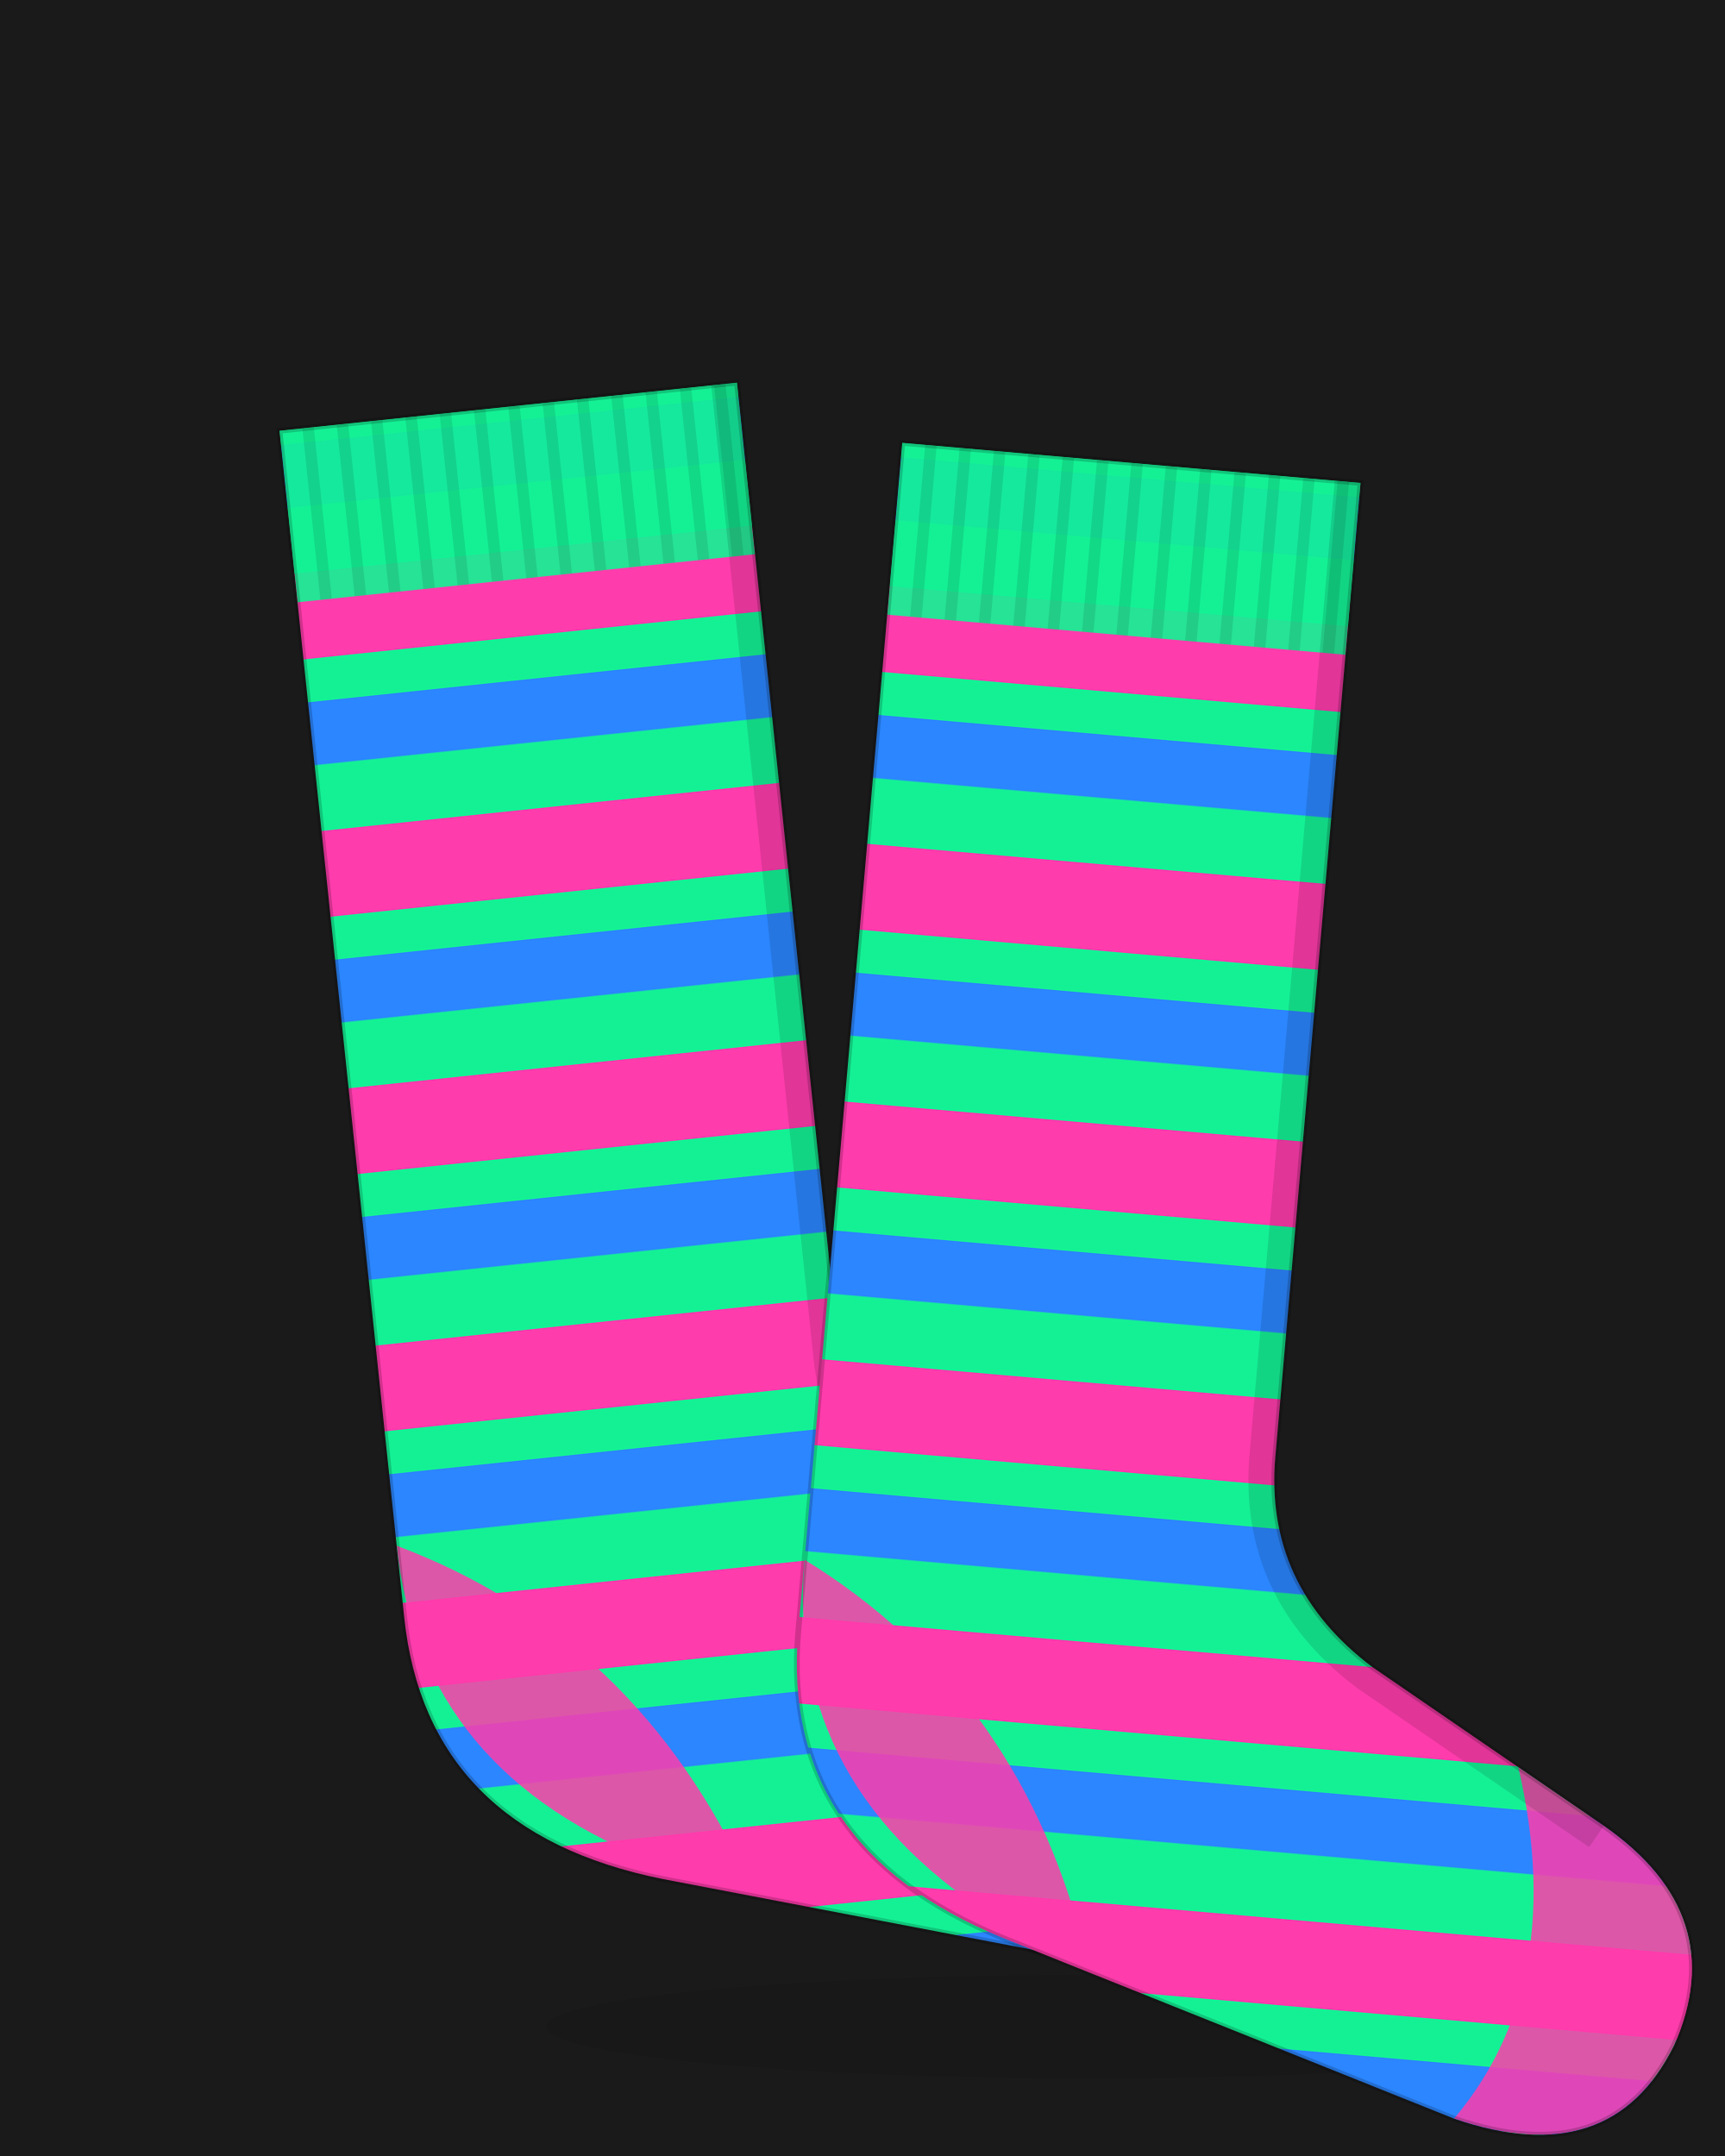
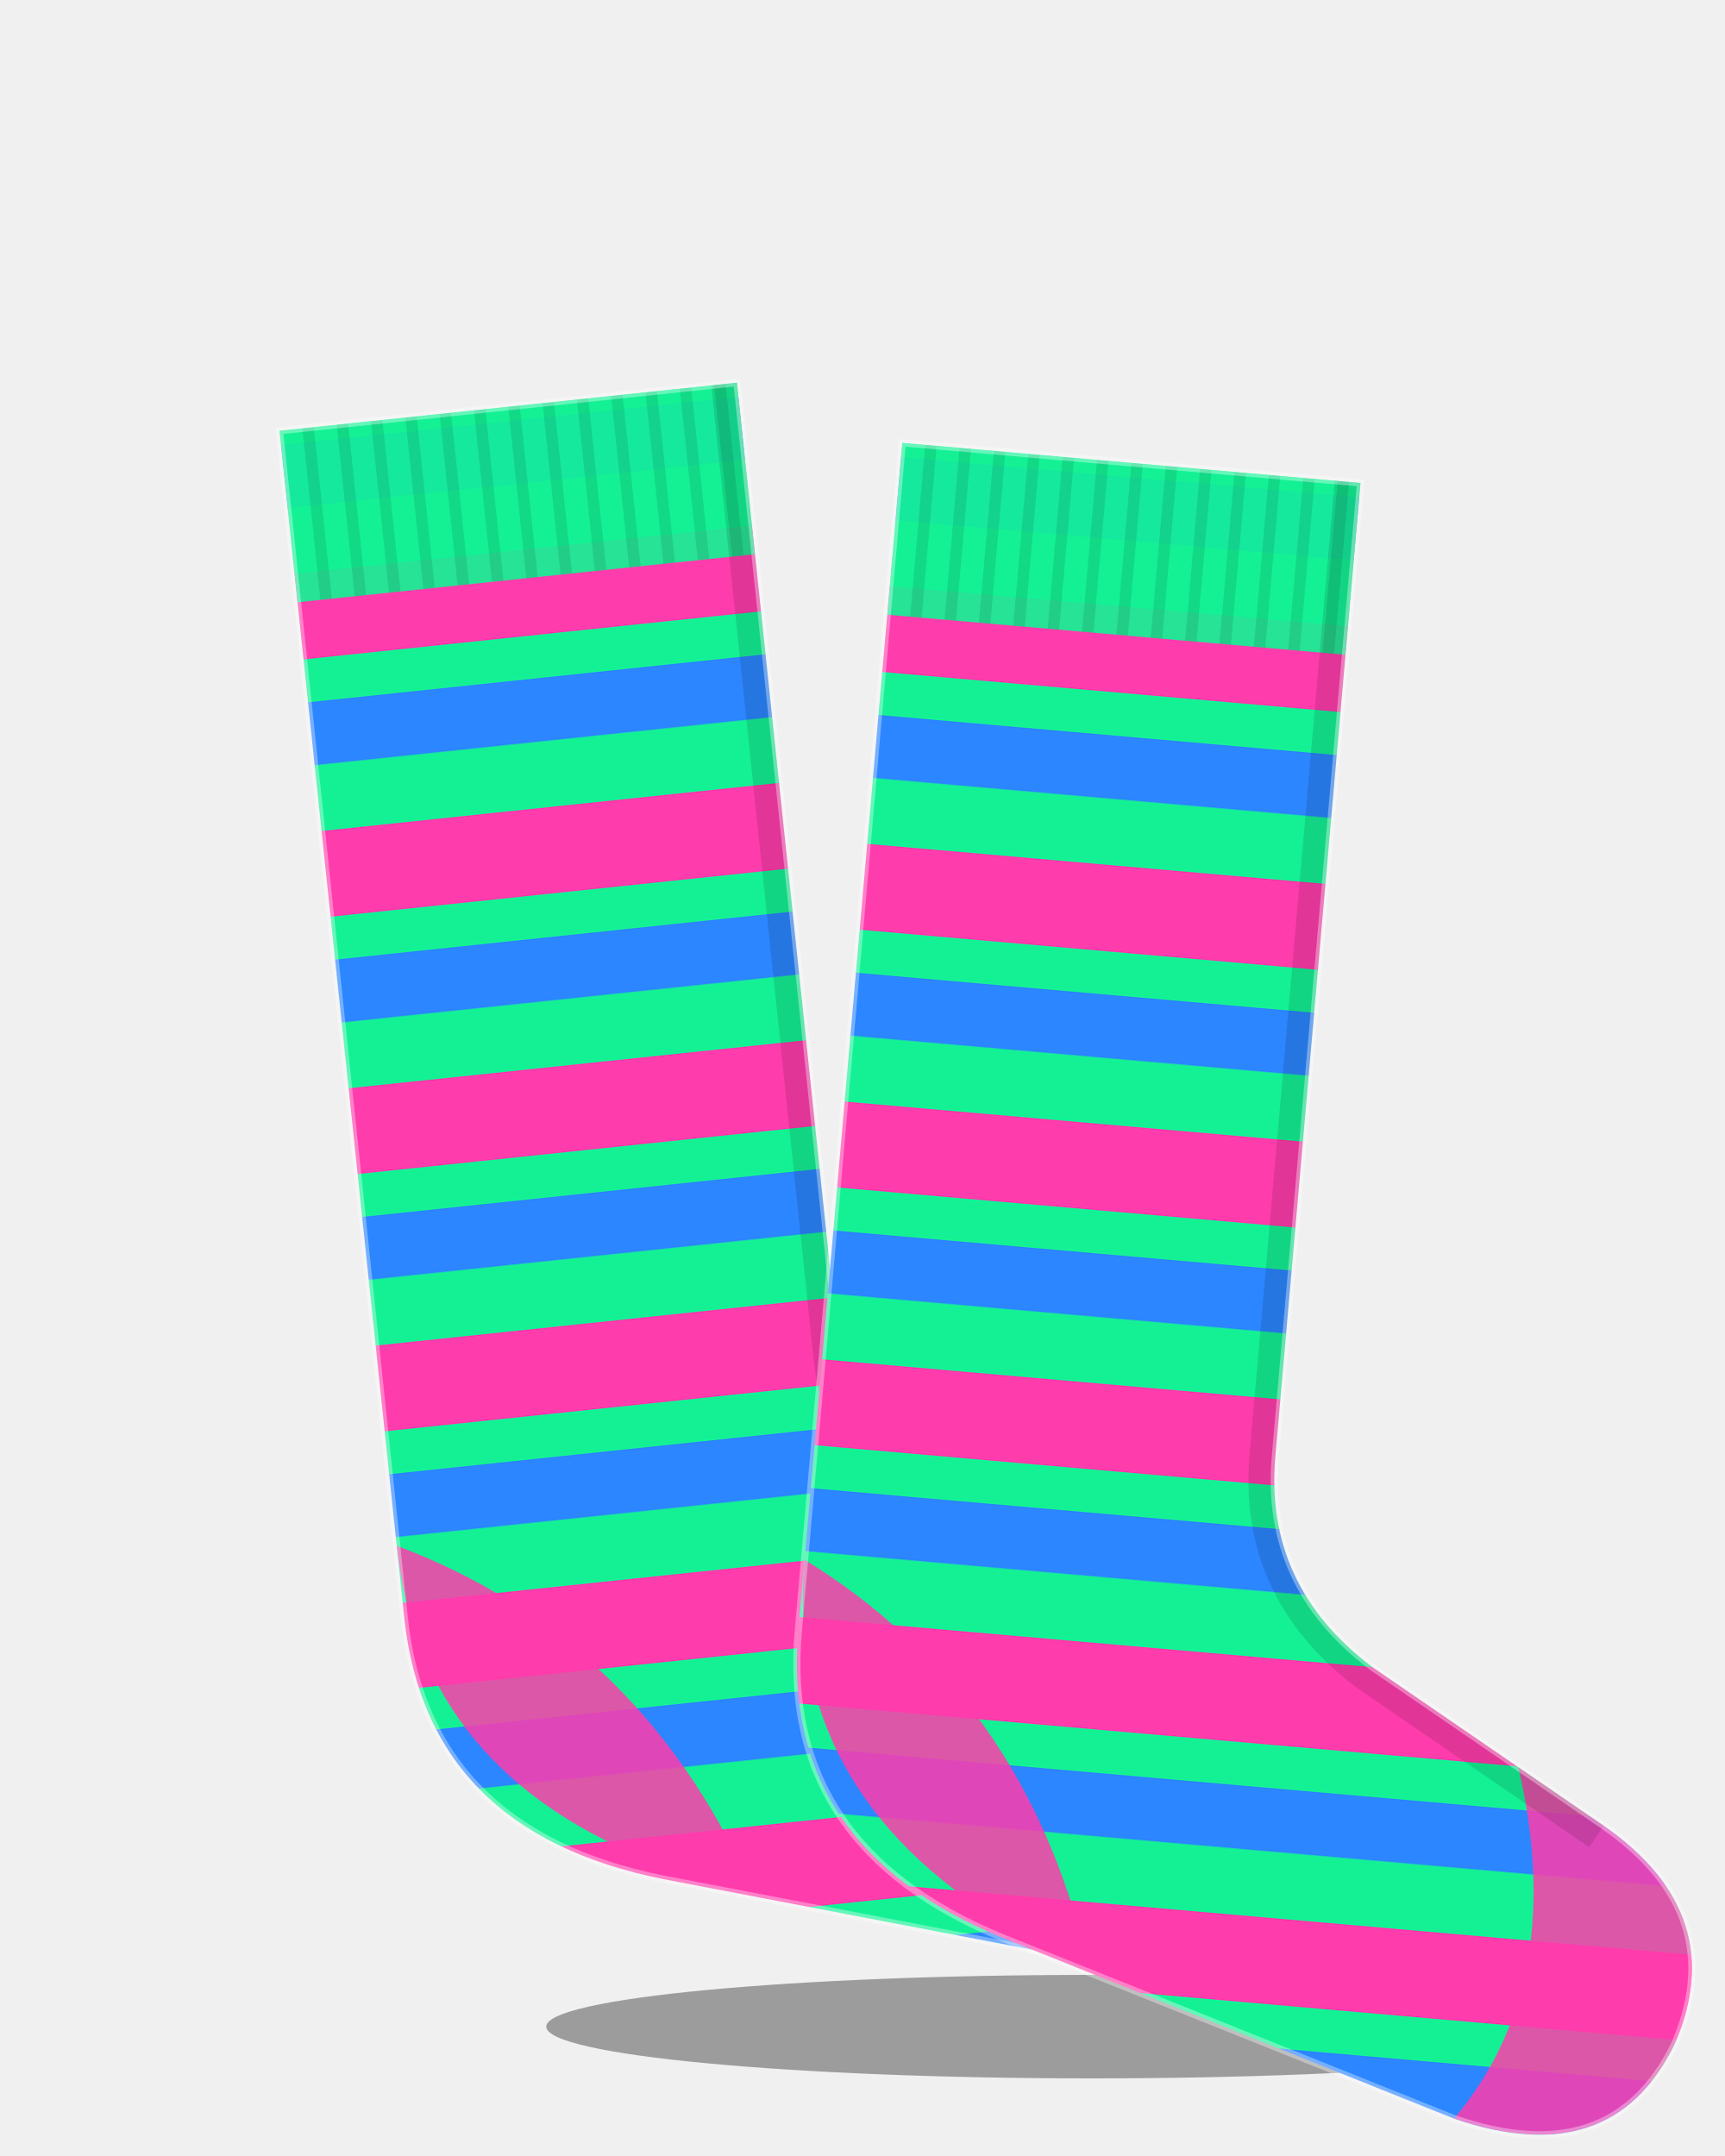
<svg xmlns="http://www.w3.org/2000/svg" viewBox="0 0 600 750" width="600" height="750">
-   <rect width="600" height="750" fill="#1a1a1a" />
-   <ellipse cx="380" cy="705" rx="190" ry="18" fill="#000" opacity="0.08" />
+   <ellipse cx="380" cy="705" rx="190" ry="18" fill="#000" opacity="0.35" />
  <g transform="translate(-95 10) rotate(-6 300 400)">
    <defs>
      <pattern id="b-p" width="60" height="90" patternUnits="userSpaceOnUse">
        <rect width="60" height="90" fill="#14f195" />
        <rect y="0" width="60" height="30" fill="#ff3cac" />
        <rect y="45" width="60" height="22" fill="#2b86ff" />
      </pattern>
      <clipPath id="b-clip">
        <path d="M220 130 L380 130 L380 470 Q380 515 420 540 L505 588 Q552 615 536 662 Q518 708 462 694 L300 645 Q220 620 220 545 Z" />
      </clipPath>
    </defs>
    <g>
      <path d="M220 130 L380 130 L380 470 Q380 515 420 540 L505 588 Q552 615 536 662 Q518 708 462 694 L300 645 Q220 620 220 545 Z" fill="url(#b-p)" />
      <g clip-path="url(#b-clip)">
        <rect x="220" y="130" width="160" height="60" fill="#14f195" opacity="0.92" />
        <rect x="228" y="130" width="4" height="60" fill="#000" opacity="0.10" />
        <rect x="240" y="130" width="4" height="60" fill="#000" opacity="0.10" />
        <rect x="252" y="130" width="4" height="60" fill="#000" opacity="0.10" />
        <rect x="264" y="130" width="4" height="60" fill="#000" opacity="0.10" />
        <rect x="276" y="130" width="4" height="60" fill="#000" opacity="0.10" />
        <rect x="288" y="130" width="4" height="60" fill="#000" opacity="0.10" />
        <rect x="300" y="130" width="4" height="60" fill="#000" opacity="0.10" />
        <rect x="312" y="130" width="4" height="60" fill="#000" opacity="0.10" />
        <rect x="324" y="130" width="4" height="60" fill="#000" opacity="0.10" />
        <rect x="336" y="130" width="4" height="60" fill="#000" opacity="0.10" />
        <rect x="348" y="130" width="4" height="60" fill="#000" opacity="0.10" />
        <rect x="360" y="130" width="4" height="60" fill="#000" opacity="0.10" />
        <rect x="372" y="130" width="4" height="60" fill="#000" opacity="0.10" />
        <path d="M220 520 Q220 600 300 640 L330 650 Q300 560 220 520 Z" fill="#ff3cac" opacity="0.85" />
        <path d="M470 560 Q560 600 536 662 Q518 708 462 694 Q500 640 470 560 Z" fill="#ff3cac" opacity="0.85" />
        <path d="M380 130 L380 470 Q380 515 420 540 L505 588" fill="none" stroke="#000" stroke-opacity="0.12" stroke-width="18" />
      </g>
-       <path d="M220 130 L380 130 L380 470 Q380 515 420 540 L505 588 Q552 615 536 662 Q518 708 462 694 L300 645 Q220 620 220 545 Z" fill="none" stroke="#000" stroke-opacity="0.18" stroke-width="2" />
+       <path d="M220 130 L380 130 L380 470 Q380 515 420 540 L505 588 Q552 615 536 662 Q518 708 462 694 L300 645 Q220 620 220 545 Z" fill="none" stroke="#fff" stroke-opacity="0.35" stroke-width="2.5" />
    </g>
  </g>
  <g transform="translate(70 30) rotate(5 300 400)">
    <defs>
      <pattern id="c-p" width="60" height="90" patternUnits="userSpaceOnUse">
        <rect width="60" height="90" fill="#14f195" />
        <rect y="0" width="60" height="30" fill="#ff3cac" />
        <rect y="45" width="60" height="22" fill="#2b86ff" />
      </pattern>
      <clipPath id="c-clip">
        <path d="M220 130 L380 130 L380 470 Q380 515 420 540 L505 588 Q552 615 536 662 Q518 708 462 694 L300 645 Q220 620 220 545 Z" />
      </clipPath>
    </defs>
    <g>
      <path d="M220 130 L380 130 L380 470 Q380 515 420 540 L505 588 Q552 615 536 662 Q518 708 462 694 L300 645 Q220 620 220 545 Z" fill="url(#c-p)" />
      <g clip-path="url(#c-clip)">
        <rect x="220" y="130" width="160" height="60" fill="#14f195" opacity="0.92" />
        <rect x="228" y="130" width="4" height="60" fill="#000" opacity="0.10" />
        <rect x="240" y="130" width="4" height="60" fill="#000" opacity="0.10" />
        <rect x="252" y="130" width="4" height="60" fill="#000" opacity="0.10" />
        <rect x="264" y="130" width="4" height="60" fill="#000" opacity="0.10" />
        <rect x="276" y="130" width="4" height="60" fill="#000" opacity="0.10" />
        <rect x="288" y="130" width="4" height="60" fill="#000" opacity="0.10" />
        <rect x="300" y="130" width="4" height="60" fill="#000" opacity="0.10" />
        <rect x="312" y="130" width="4" height="60" fill="#000" opacity="0.10" />
        <rect x="324" y="130" width="4" height="60" fill="#000" opacity="0.10" />
        <rect x="336" y="130" width="4" height="60" fill="#000" opacity="0.10" />
        <rect x="348" y="130" width="4" height="60" fill="#000" opacity="0.10" />
        <rect x="360" y="130" width="4" height="60" fill="#000" opacity="0.10" />
        <rect x="372" y="130" width="4" height="60" fill="#000" opacity="0.10" />
        <path d="M220 520 Q220 600 300 640 L330 650 Q300 560 220 520 Z" fill="#ff3cac" opacity="0.85" />
        <path d="M470 560 Q560 600 536 662 Q518 708 462 694 Q500 640 470 560 Z" fill="#ff3cac" opacity="0.85" />
        <path d="M380 130 L380 470 Q380 515 420 540 L505 588" fill="none" stroke="#000" stroke-opacity="0.12" stroke-width="18" />
      </g>
-       <path d="M220 130 L380 130 L380 470 Q380 515 420 540 L505 588 Q552 615 536 662 Q518 708 462 694 L300 645 Q220 620 220 545 Z" fill="none" stroke="#000" stroke-opacity="0.18" stroke-width="2" />
+       <path d="M220 130 L380 130 L380 470 Q380 515 420 540 L505 588 Q552 615 536 662 Q518 708 462 694 L300 645 Q220 620 220 545 Z" fill="none" stroke="#fff" stroke-opacity="0.35" stroke-width="2.5" />
    </g>
  </g>
</svg>
